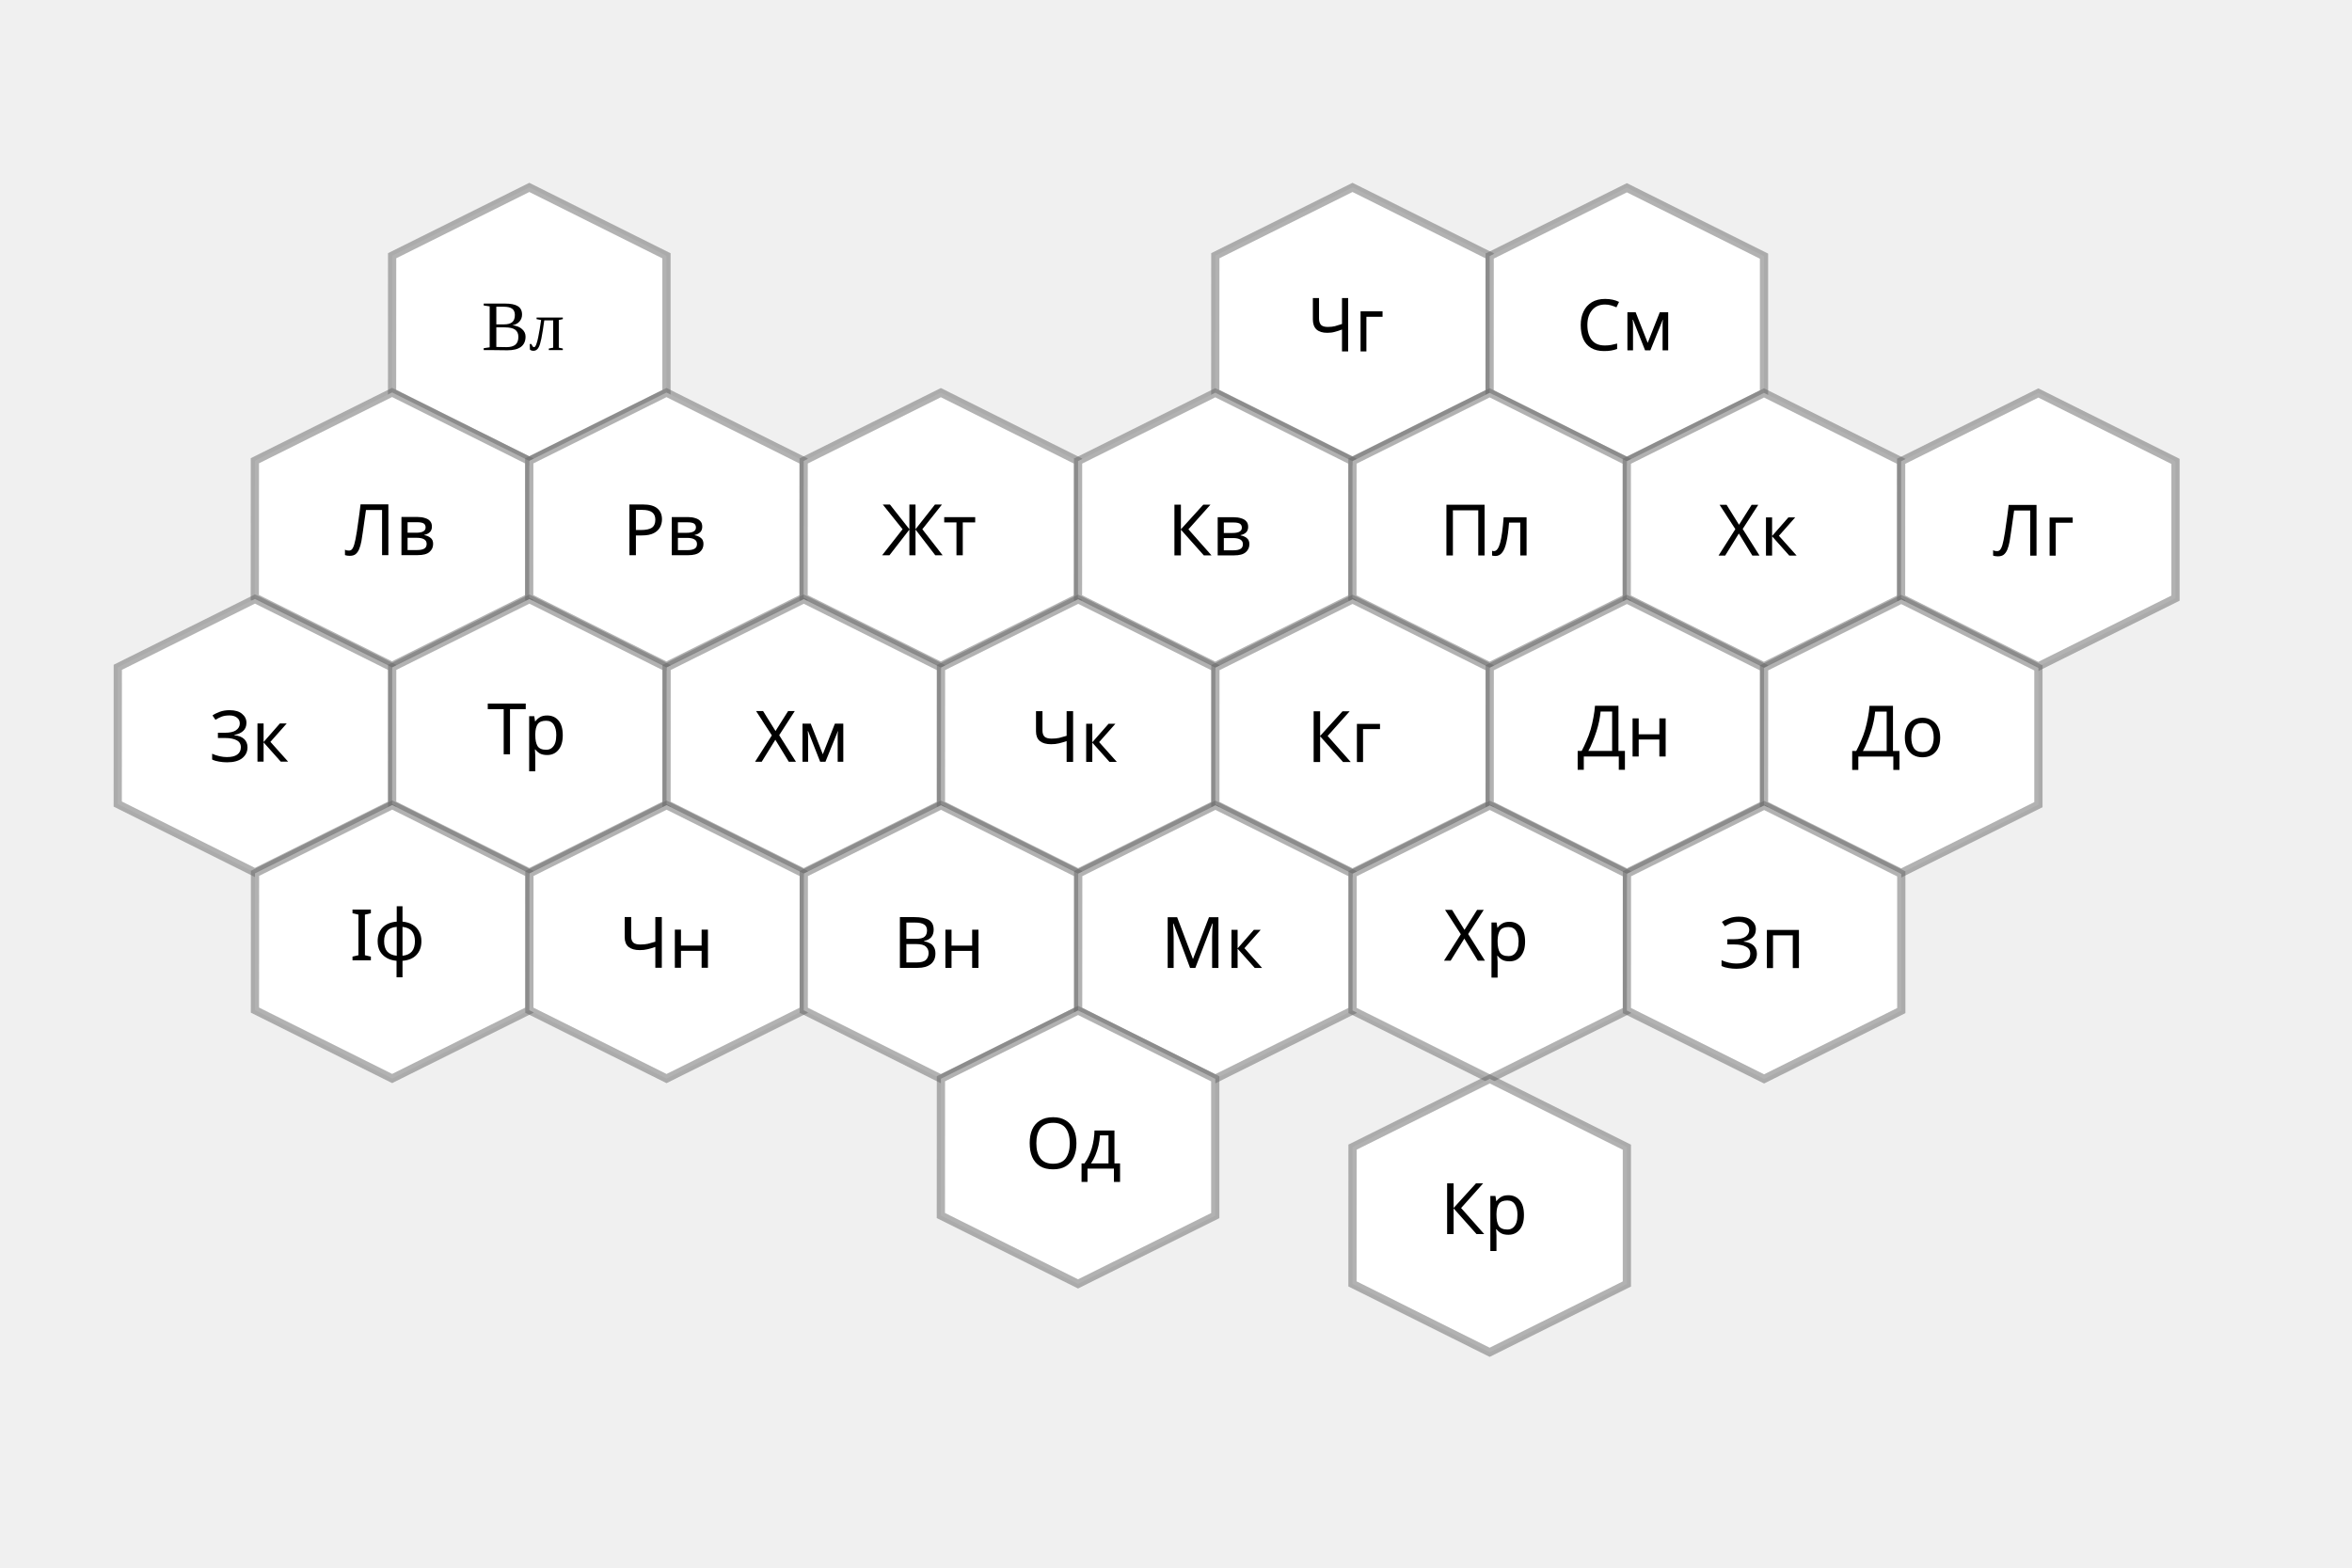
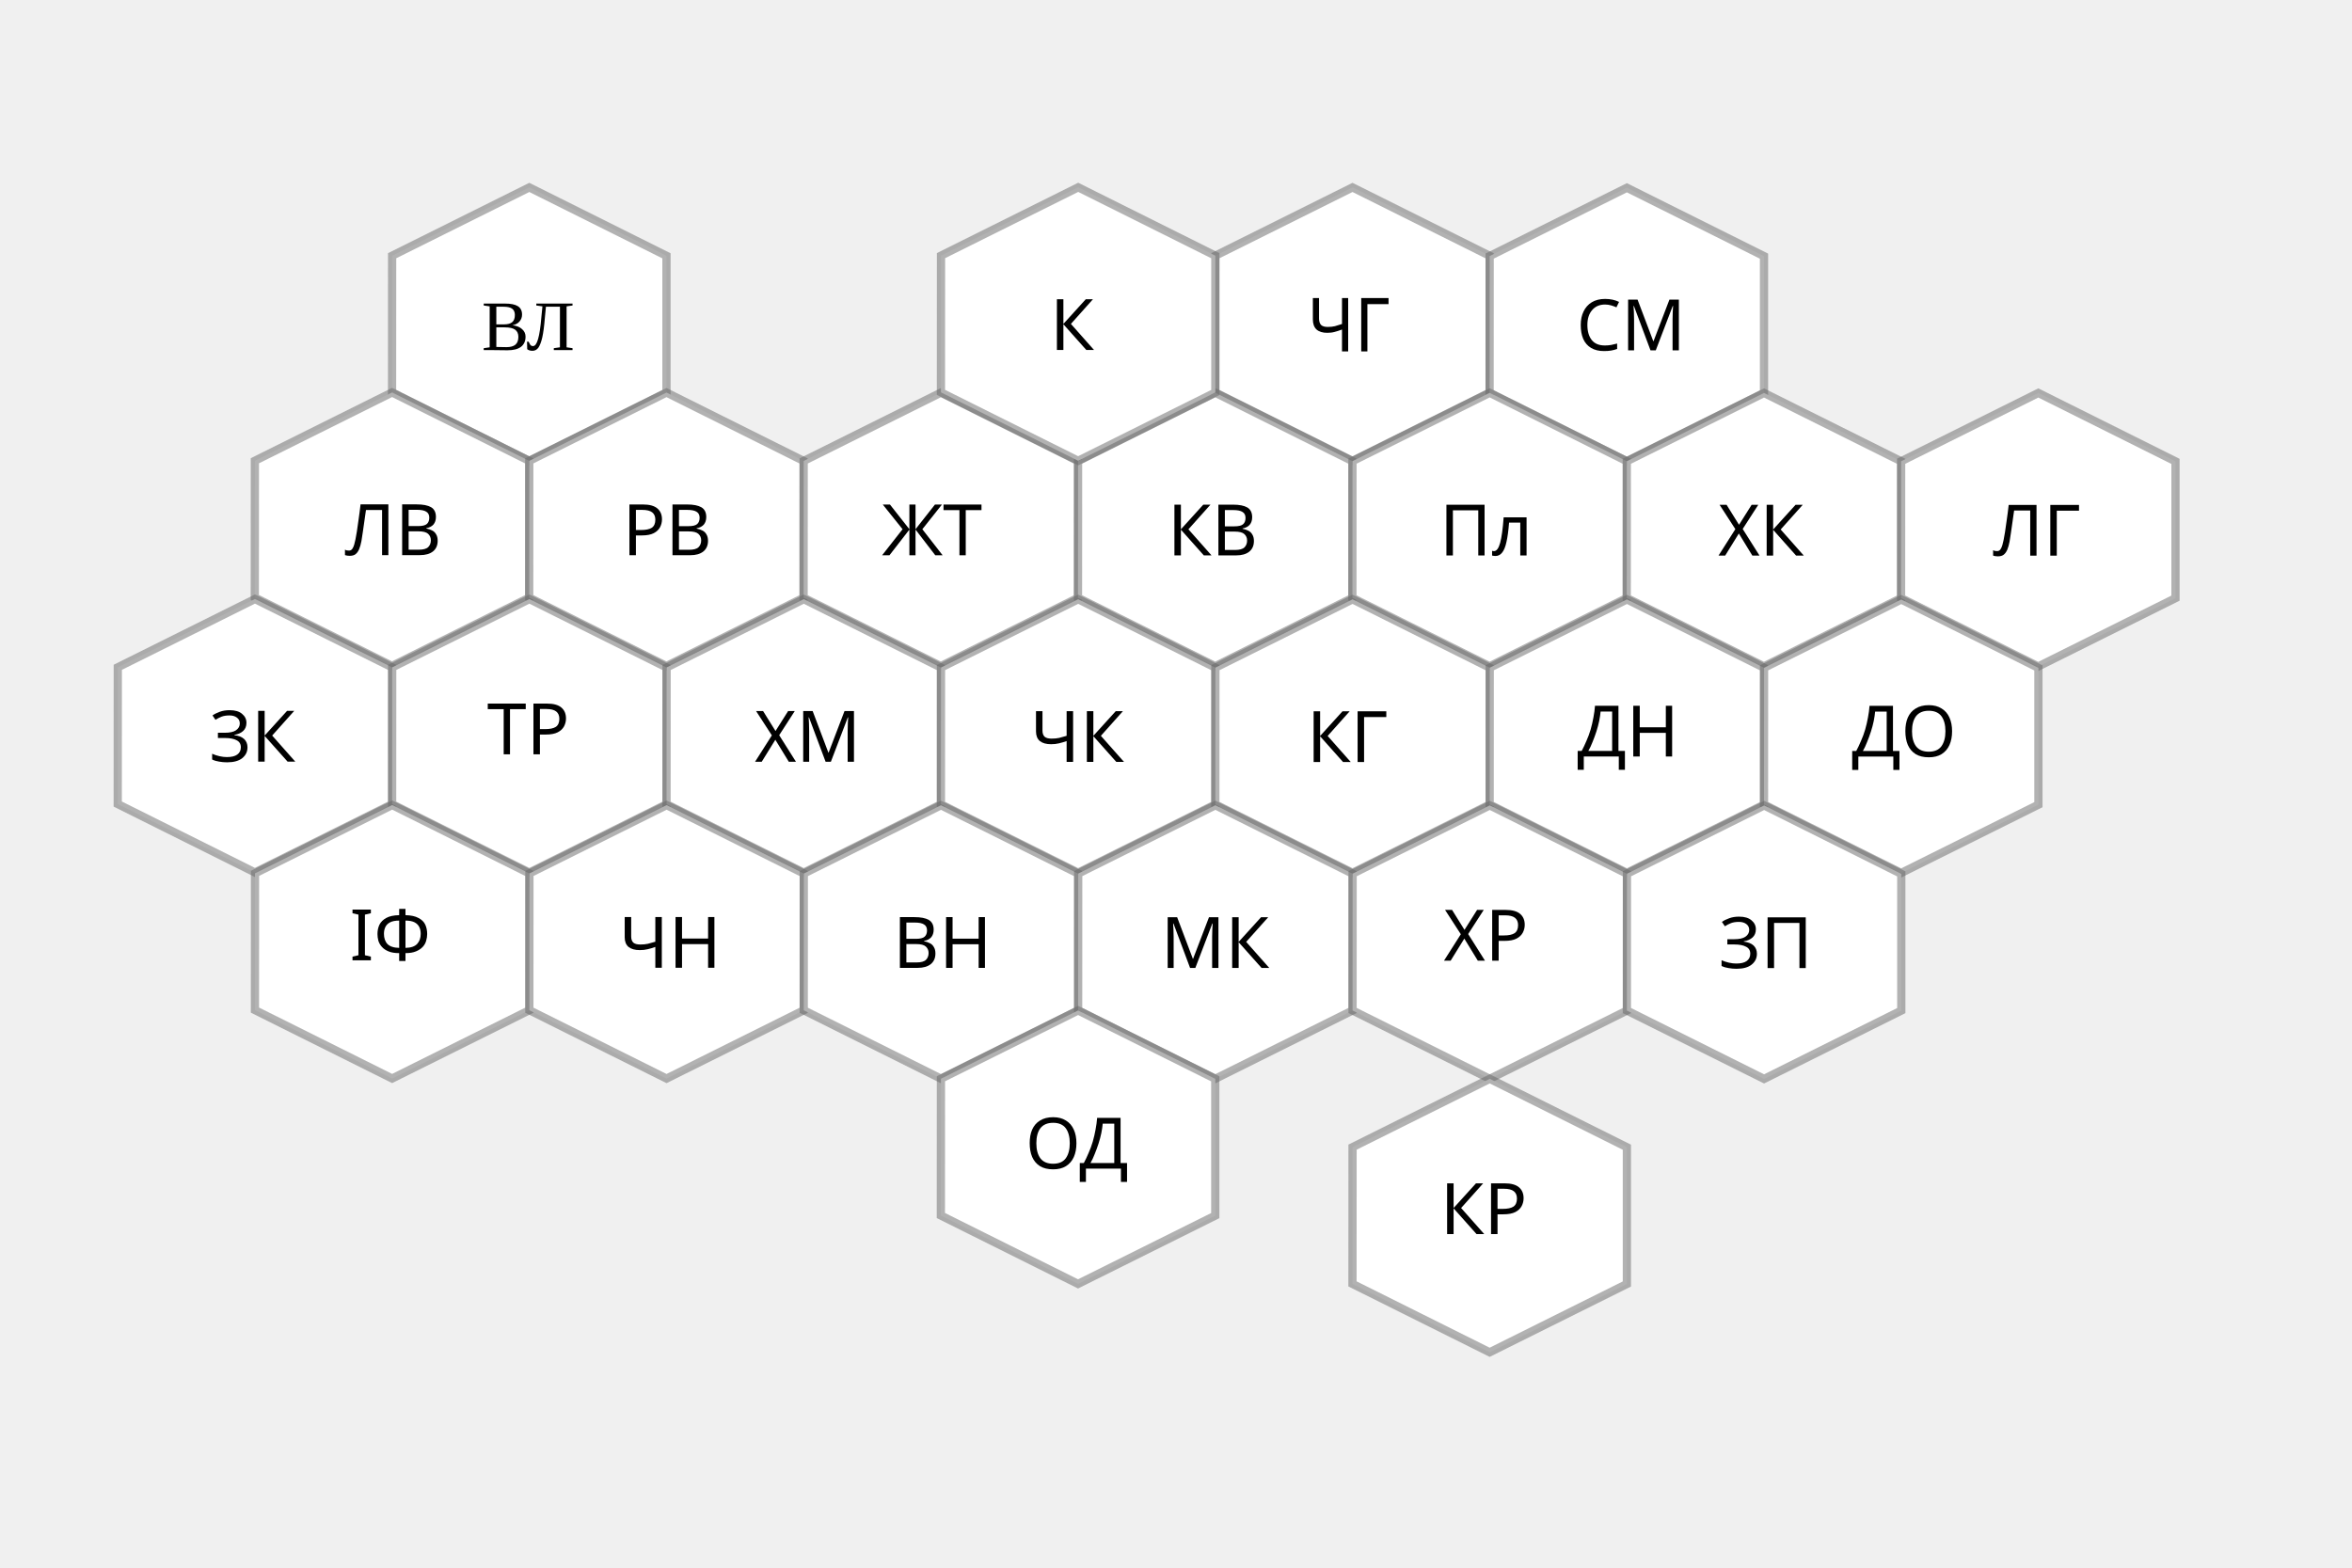
- <svg xmlns="http://www.w3.org/2000/svg" width="300" height="200" viewBox="0 0 210 120">
-   <g data-koatuu="0700000000" class="volynska">
-     <path d="M59.506 12.844v12.213l-12.252 6.1-12.248-6.107.006-12.214 12.248-6.1z" fill="#fff" stroke="#666" stroke-width=".735" stroke-opacity=".5" />
-     <text x="49.996" y="29.918" style="line-height:6.615px" font-size="6.35" transform="translate(-6.994 -8.656)">
-       <tspan x="49.996" y="29.918">Вл</tspan>
+ <svg xmlns="http://www.w3.org/2000/svg" width="300" height="200" viewBox="0 0 210 120" class="svg178">
+   <g data-koatuu="700000000" class="volynska">
+     <path d="M59.506 12.844v12.213l-12.252 6.1-12.248-6.107.006-12.214 12.248-6.1z" fill="#fff" stroke="#666" stroke-width=".735" stroke-opacity=".5" class="path2" />
+     <text x="49.996" y="29.918" style="line-height:6.615px" font-size="6.35" transform="translate(-6.994 -8.656)" class="text6">
+       <tspan x="49.996" y="29.918" class="tspan4">ВЛ</tspan>
    </text>
  </g>
  <g data-koatuu="7400000000" class="chernihivska">
-     <path d="M133.006 12.844v12.213l-12.252 6.1-12.248-6.107.006-12.214 12.248-6.1z" fill="#fff" stroke="#666" stroke-width=".735" stroke-opacity=".5" />
-     <text transform="matrix(.95148 0 0 1.051 7.012 12.336)" y="8.605" x="115.33" style="line-height:9.525px;font-family:sans-serif" font-size="6.35" font-family="sans-serif" letter-spacing="0" word-spacing="0" stroke-width=".529">
-       <tspan style="line-height:9.525px;font-family:sans-serif" y="8.605" x="115.33">Чг</tspan>
+     <path d="M133.006 12.844v12.213l-12.252 6.1-12.248-6.107.006-12.214 12.248-6.1z" fill="#fff" stroke="#666" stroke-width=".735" stroke-opacity=".5" class="path9" />
+     <text transform="matrix(.95148 0 0 1.051 7.012 12.336)" y="8.605" x="115.33" style="line-height:9.525px" font-size="6.35" letter-spacing="0" word-spacing="0" class="text13" font-family="sans-serif" stroke-width=".529">
+       <tspan style="line-height:9.525px" y="8.605" x="115.33" class="tspan11">ЧГ</tspan>
    </text>
  </g>
  <g data-koatuu="5900000000" class="sumska">
-     <path d="M157.5 12.875v12.213l-12.25 6.1L133 25.08l.006-12.213 12.25-6.1z" fill="#fff" stroke="#666" stroke-width=".735" stroke-opacity=".5" />
-     <text y="8.953" x="133.733" style="line-height:14px;font-family:'sans-serif';text-align:start" font-size="6.35" font-family="sans-serif" letter-spacing="0" word-spacing="0" stroke-width=".7" transform="translate(7.012 12.336)">
-       <tspan y="8.953" x="133.733">См</tspan>
+     <path d="M157.5 12.875v12.213l-12.25 6.1L133 25.08l.006-12.213 12.25-6.1z" fill="#fff" stroke="#666" stroke-width=".735" stroke-opacity=".5" class="path16" />
+     <text y="8.953" x="133.733" style="line-height:14px;text-align:start" font-size="6.35" letter-spacing="0" word-spacing="0" transform="translate(7.012 12.336)" class="text20" font-family="sans-serif" stroke-width=".7">
+       <tspan y="8.953" x="133.733" class="tspan18">СМ</tspan>
    </text>
  </g>
  <g data-koatuu="4600000000" class="lvivska">
-     <path d="M47.25 31.156V43.37L35 49.47 22.75 43.36l.007-12.213 12.25-6.1z" fill="#fff" stroke="#666" stroke-width=".735" stroke-opacity=".5" />
-     <text y="27.238" x="23.788" style="line-height:14px;font-family:'sans-serif';text-align:start" font-size="6.35" font-family="sans-serif" letter-spacing="0" word-spacing="0" stroke-width=".7" transform="translate(7.012 12.336)">
-       <tspan y="27.238" x="23.788">Лв</tspan>
+     <path d="M47.25 31.156V43.37L35 49.47l-12.25-6.11.007-12.213 12.25-6.1z" fill="#fff" stroke="#666" stroke-width=".735" stroke-opacity=".5" class="path23" />
+     <text y="27.238" x="23.788" style="line-height:14px;text-align:start" font-size="6.35" letter-spacing="0" word-spacing="0" transform="translate(7.012 12.336)" class="text27" font-family="sans-serif" stroke-width=".7">
+       <tspan y="27.238" x="23.788" class="tspan25">ЛВ</tspan>
    </text>
  </g>
  <g data-koatuu="5600000000" class="rivnenska">
-     <path d="M71.75 31.164v12.214l-12.25 6.1-12.25-6.108.007-12.214 12.25-6.1z" fill="#fff" stroke="#666" stroke-width=".735" stroke-opacity=".5" />
-     <text y="27.246" x="48.578" style="line-height:14px;font-family:'sans-serif';text-align:start" font-size="6.35" font-family="sans-serif" letter-spacing="0" word-spacing="0" stroke-width=".7" transform="translate(7.012 12.336)">
-       <tspan y="27.246" x="48.578">Рв</tspan>
+     <path d="M71.75 31.164v12.214l-12.25 6.1-12.25-6.108.007-12.214 12.25-6.1z" fill="#fff" stroke="#666" stroke-width=".735" stroke-opacity=".5" class="path30" />
+     <text y="27.246" x="48.578" style="line-height:14px;text-align:start" font-size="6.35" letter-spacing="0" word-spacing="0" transform="translate(7.012 12.336)" class="text34" font-family="sans-serif" stroke-width=".7">
+       <tspan y="27.246" x="48.578" class="tspan32">РВ</tspan>
    </text>
  </g>
  <g data-koatuu="1800000000" class="zhytomyrska">
-     <path d="M96.25 31.172v12.213L84 49.485l-12.25-6.107.007-12.214 12.25-6.1z" fill="#fff" stroke="#666" stroke-width=".735" stroke-opacity=".5" />
-     <text y="27.253" x="71.748" style="line-height:14px;font-family:'sans-serif';text-align:start" font-size="6.35" font-family="sans-serif" letter-spacing="0" word-spacing="0" stroke-width=".7" transform="translate(7.012 12.336)">
-       <tspan y="27.253" x="71.748">Жт</tspan>
+     <path d="M96.25 31.172v12.213L84 49.485l-12.25-6.107.007-12.214 12.25-6.1z" fill="#fff" stroke="#666" stroke-width=".735" stroke-opacity=".5" class="path37" />
+     <text y="27.253" x="71.748" style="line-height:14px;text-align:start" font-size="6.35" letter-spacing="0" word-spacing="0" transform="translate(7.012 12.336)" class="text41" font-family="sans-serif" stroke-width=".7">
+       <tspan y="27.253" x="71.748" class="tspan39">ЖТ</tspan>
    </text>
  </g>
  <g data-koatuu="3200000000" class="kyivska">
-     <path d="M120.75 31.18v12.213l-12.25 6.1-12.25-6.108.007-12.213 12.25-6.1z" fill="#fff" stroke="#666" stroke-width=".735" stroke-opacity=".5" />
-     <text y="27.261" x="97.237" style="line-height:14px;font-family:'sans-serif';text-align:start" font-size="6.35" font-family="sans-serif" letter-spacing="0" word-spacing="0" stroke-width=".7" transform="translate(7.012 12.336)">
-       <tspan y="27.261" x="97.237">Кв</tspan>
+     <path d="M120.75 31.18v12.213l-12.25 6.1-12.25-6.108.007-12.213 12.25-6.1z" fill="#fff" stroke="#666" stroke-width=".735" stroke-opacity=".5" class="path44" />
+     <text y="27.261" x="97.237" style="line-height:14px;text-align:start" font-size="6.35" letter-spacing="0" word-spacing="0" transform="translate(7.012 12.336)" class="text48" font-family="sans-serif" stroke-width=".7">
+       <tspan y="27.261" x="97.237" class="tspan46">КВ</tspan>
    </text>
  </g>
  <g data-koatuu="5300000000" class="poltavska">
-     <path d="M145.25 31.187V43.4L133 49.5l-12.25-6.107.007-12.213 12.25-6.1z" fill="#fff" stroke="#666" stroke-width=".735" stroke-opacity=".5" />
-     <text y="27.269" x="121.525" style="line-height:14px;font-family:'sans-serif';text-align:start" font-size="6.35" font-family="sans-serif" letter-spacing="0" word-spacing="0" stroke-width=".7" transform="translate(7.012 12.336)">
-       <tspan y="27.269" x="121.525">Пл</tspan>
+     <path d="M145.25 31.187V43.4L133 49.5l-12.25-6.107.007-12.213 12.25-6.1z" fill="#fff" stroke="#666" stroke-width=".735" stroke-opacity=".5" class="path51" />
+     <text y="27.269" x="121.525" style="line-height:14px;text-align:start" font-size="6.35" font-family="sans-serif" letter-spacing="0" word-spacing="0" stroke-width=".7" transform="translate(7.012 12.336)" class="text55">
+       <tspan y="27.269" x="121.525" class="tspan53">Пл</tspan>
    </text>
  </g>
  <g data-koatuu="6300000000" class="kharkivska">
-     <path d="M169.745 31.195V43.41l-12.25 6.098-12.25-6.107.006-12.213 12.25-6.1z" fill="#fff" stroke="#666" stroke-width=".735" stroke-opacity=".5" />
-     <text y="27.277" x="146.4" style="line-height:14px;font-family:'sans-serif';text-align:start" font-size="6.35" font-family="sans-serif" letter-spacing="0" word-spacing="0" stroke-width=".7" transform="translate(7.012 12.336)">
-       <tspan y="27.277" x="146.4">Хк</tspan>
+     <path d="M169.745 31.195V43.41l-12.25 6.098-12.25-6.107.006-12.21 12.25-6.1z" fill="#fff" stroke="#666" stroke-width=".735" stroke-opacity=".5" class="path58" />
+     <text y="27.277" x="146.4" style="line-height:14px;text-align:start" font-size="6.35" letter-spacing="0" word-spacing="0" transform="translate(7.012 12.336)" class="text62" font-family="sans-serif" stroke-width=".7">
+       <tspan y="27.277" x="146.4" class="tspan60">ХК</tspan>
    </text>
  </g>
  <g data-koatuu="4400000000" class="luhanska">
-     <path d="M194.24 31.203v12.213l-12.252 6.1-12.25-6.107.007-12.215 12.25-6.1z" fill="#fff" stroke="#666" stroke-width=".735" stroke-opacity=".5" />
-     <text y="27.284" x="170.947" style="line-height:14px;font-family:'sans-serif';text-align:start" font-size="6.35" font-family="sans-serif" letter-spacing="0" word-spacing="0" stroke-width=".7" transform="translate(7.012 12.336)">
-       <tspan y="27.284" x="170.947">Лг</tspan>
+     <path d="M194.24 31.203v12.213l-12.252 6.1-12.25-6.107.007-12.217 12.25-6.1z" fill="#fff" stroke="#666" stroke-width=".735" stroke-opacity=".5" class="path65" />
+     <text y="27.284" x="170.947" style="line-height:14px;text-align:start" font-size="6.35" letter-spacing="0" word-spacing="0" transform="translate(7.012 12.336)" class="text69" font-family="sans-serif" stroke-width=".7">
+       <tspan y="27.284" x="170.947" class="tspan67">ЛГ</tspan>
    </text>
  </g>
  <g data-koatuu="2100000000" class="zakarpatska">
-     <path d="M35.012 49.6v12.213l-12.252 6.1-12.248-6.108.006-12.214 12.248-6.098z" fill="#fff" stroke="#666" stroke-width=".735" stroke-opacity=".5" />
-     <text y="45.678" x="11.694" style="line-height:14px;font-family:'sans-serif';text-align:start" font-size="6.35" font-family="sans-serif" letter-spacing="0" word-spacing="0" stroke-width=".7" transform="translate(7.012 12.336)">
-       <tspan y="45.678" x="11.694">Зк</tspan>
+     <path d="M35.012 49.6v12.213l-12.252 6.1-12.248-6.108.006-12.214 12.248-6.096z" fill="#fff" stroke="#666" stroke-width=".735" stroke-opacity=".5" class="path72" />
+     <text y="45.678" x="11.694" style="line-height:14px;text-align:start" font-size="6.35" letter-spacing="0" word-spacing="0" transform="translate(7.012 12.336)" class="text76" font-family="sans-serif" stroke-width=".7">
+       <tspan y="45.678" x="11.694" class="tspan74">ЗК</tspan>
    </text>
  </g>
  <g data-koatuu="2100000000" class="ternopilska">
-     <path d="M59.512 49.607V61.82l-12.252 6.1-12.248-6.107.006-12.214 12.248-6.1z" fill="#fff" stroke="#666" stroke-width=".735" stroke-opacity=".5" />
-     <text y="45.028" x="36.477" style="line-height:14px;font-family:'sans-serif';text-align:start" font-size="6.35" font-family="sans-serif" letter-spacing="0" word-spacing="0" stroke-width=".7" transform="translate(7.012 12.336)">
-       <tspan y="45.028" x="36.477">Тр</tspan>
+     <path d="M59.512 49.607V61.82l-12.252 6.1-12.248-6.107.006-12.214 12.248-6.1z" fill="#fff" stroke="#666" stroke-width=".735" stroke-opacity=".5" class="path79" />
+     <text y="45.028" x="36.477" style="line-height:14px;text-align:start" font-size="6.35" letter-spacing="0" word-spacing="0" transform="translate(7.012 12.336)" class="text83" font-family="sans-serif" stroke-width=".7">
+       <tspan y="45.028" x="36.477" class="tspan81">ТР</tspan>
    </text>
  </g>
  <g data-koatuu="6800000000" class="khmelnytska">
-     <path d="M84.012 49.615v12.213l-12.252 6.1-12.248-6.108.006-12.213 12.248-6.1z" fill="#fff" stroke="#666" stroke-width=".735" stroke-opacity=".5" />
-     <text y="45.696" x="60.372" style="line-height:14px;font-family:'sans-serif';text-align:start" font-size="6.35" font-family="sans-serif" letter-spacing="0" word-spacing="0" stroke-width=".7" transform="translate(7.012 12.336)">
-       <tspan y="45.696" x="60.372">Хм</tspan>
+     <path d="M84.012 49.615v12.213l-12.252 6.1-12.248-6.108.006-12.213 12.248-6.1z" fill="#fff" stroke="#666" stroke-width=".735" stroke-opacity=".5" class="path86" />
+     <text y="45.696" x="60.372" style="line-height:14px;text-align:start" font-size="6.35" letter-spacing="0" word-spacing="0" transform="translate(7.012 12.336)" class="text90" font-family="sans-serif" stroke-width=".7">
+       <tspan y="45.696" x="60.372" class="tspan88">ХМ</tspan>
    </text>
  </g>
  <g data-koatuu="7100000000" class="cherkaska">
-     <path d="M108.512 49.622v12.214l-12.252 6.1-12.248-6.108.006-12.213 12.248-6.1z" fill="#fff" stroke="#666" stroke-width=".735" stroke-opacity=".5" />
-     <text y="45.704" x="84.99" style="line-height:14px;font-family:'sans-serif';text-align:start" font-size="6.35" font-family="sans-serif" letter-spacing="0" word-spacing="0" stroke-width=".7" transform="translate(7.012 12.336)">
-       <tspan y="45.704" x="84.99">Чк</tspan>
+     <path d="M108.512 49.622v12.214l-12.252 6.1-12.248-6.108.006-12.213 12.248-6.1z" fill="#fff" stroke="#666" stroke-width=".735" stroke-opacity=".5" class="path93" />
+     <text y="45.704" x="84.99" style="line-height:14px;text-align:start" font-size="6.35" letter-spacing="0" word-spacing="0" transform="translate(7.012 12.336)" class="text97" font-family="sans-serif" stroke-width=".7">
+       <tspan y="45.704" x="84.99" class="tspan95">ЧК</tspan>
    </text>
  </g>
  <g data-koatuu="3500000000" class="kirovogradska">
-     <path d="M133.012 49.63v12.214l-12.252 6.1-12.248-6.108.006-12.214 12.248-6.1z" fill="#fff" stroke="#666" stroke-width=".735" stroke-opacity=".5" />
-     <text y="45.712" x="109.668" style="line-height:14px;font-family:'sans-serif';text-align:start" font-size="6.35" font-family="sans-serif" letter-spacing="0" word-spacing="0" stroke-width=".7" transform="translate(7.012 12.336)">
-       <tspan y="45.712" x="109.668">Кг</tspan>
+     <path d="M133.012 49.63v12.214l-12.252 6.1-12.248-6.108.006-12.214 12.248-6.1z" fill="#fff" stroke="#666" stroke-width=".735" stroke-opacity=".5" class="path100" />
+     <text y="45.712" x="109.668" style="line-height:14px;text-align:start" font-size="6.35" letter-spacing="0" word-spacing="0" transform="translate(7.012 12.336)" class="text104" font-family="sans-serif" stroke-width=".7">
+       <tspan y="45.712" x="109.668" class="tspan102">КГ</tspan>
    </text>
  </g>
  <g data-koatuu="1200000000" class="dnipropetrovska">
-     <path d="M157.506 49.638V61.85l-12.25 6.1-12.25-6.106.006-12.214 12.25-6.1z" fill="#fff" stroke="#666" stroke-width=".735" stroke-opacity=".5" />
-     <text y="45.222" x="133.819" style="line-height:14px;font-family:'sans-serif';text-align:start" font-size="6.35" font-family="sans-serif" letter-spacing="0" word-spacing="0" stroke-width=".7" transform="translate(7.012 12.336)">
-       <tspan y="45.222" x="133.819">Дн</tspan>
+     <path d="M157.506 49.638V61.85l-12.25 6.1-12.25-6.106.006-12.214 12.25-6.1z" fill="#fff" stroke="#666" stroke-width=".735" stroke-opacity=".5" class="path107" />
+     <text y="45.222" x="133.819" style="line-height:14px;text-align:start" font-size="6.35" letter-spacing="0" word-spacing="0" transform="translate(7.012 12.336)" class="text111" font-family="sans-serif" stroke-width=".7">
+       <tspan y="45.222" x="133.819" class="tspan109">ДН</tspan>
    </text>
  </g>
  <g data-koatuu="1400000000" class="donetska">
-     <path d="M182 49.646V61.86l-12.252 6.098L157.5 61.85l.006-12.212 12.248-6.1z" fill="#fff" stroke="#666" stroke-width=".735" stroke-opacity=".5" />
-     <text y="45.23" x="158.332" style="line-height:14px;font-family:'sans-serif';text-align:start" font-size="6.35" font-family="sans-serif" letter-spacing="0" word-spacing="0" stroke-width=".7" transform="translate(7.012 12.336)">
-       <tspan y="45.23" x="158.332">До</tspan>
+     <path d="M182 49.646V61.86l-12.252 6.098L157.5 61.85l.006-12.212 12.248-6.1z" fill="#fff" stroke="#666" stroke-width=".735" stroke-opacity=".5" class="path114" />
+     <text y="45.23" x="158.332" style="line-height:14px;text-align:start" font-size="6.35" letter-spacing="0" word-spacing="0" transform="translate(7.012 12.336)" class="text118" font-family="sans-serif" stroke-width=".7">
+       <tspan y="45.23" x="158.332" class="tspan116">ДО</tspan>
    </text>
  </g>
  <g data-koatuu="2600000000" class="ivano-frankivska">
-     <path d="M47.263 68v12.214l-12.25 6.1-12.25-6.108.006-12.214 12.248-6.1z" fill="#fff" stroke="#666" stroke-width=".735" stroke-opacity=".5" />
-     <text y="63.421" x="24.212" style="line-height:14px;font-family:'sans-serif';text-align:start" font-size="6.35" font-family="sans-serif" letter-spacing="0" word-spacing="0" stroke-width=".7" transform="translate(7.012 12.336)">
-       <tspan y="63.421" x="24.212">Іф</tspan>
+     <path d="M47.263 68v12.214l-12.25 6.1-12.25-6.108.006-12.214 12.246-6.1z" fill="#fff" stroke="#666" stroke-width=".735" stroke-opacity=".5" class="path121" />
+     <text y="63.421" x="24.212" style="line-height:14px;text-align:start" font-size="6.35" letter-spacing="0" word-spacing="0" transform="translate(7.012 12.336)" class="text125" font-family="sans-serif" stroke-width=".7">
+       <tspan y="63.421" x="24.212" class="tspan123">ІФ</tspan>
    </text>
  </g>
-   <g data-koatuu="7400000000" class="chernihivska">
-     <path d="M71.763 68.008V80.22l-12.25 6.1-12.25-6.106L47.27 68l12.248-6.1z" fill="#fff" stroke="#666" stroke-width=".735" stroke-opacity=".5" />
-     <text y="64.089" x="48.266" style="line-height:14px;font-family:'sans-serif';text-align:start" font-size="6.35" font-family="sans-serif" letter-spacing="0" word-spacing="0" stroke-width=".7" transform="translate(7.012 12.336)">
-       <tspan y="64.089" x="48.266">Чн</tspan>
+   <g data-koatuu="7400000000" class="g134">
+     <path d="M71.763 68.008V80.22l-12.25 6.1-12.25-6.106L47.27 68l12.248-6.1z" class="path128" stroke-opacity=".5" stroke-width=".735" stroke="#666" fill="#fff" />
+     <text y="64.089" x="48.266" style="line-height:14px;text-align:start" font-size="6.35" letter-spacing="0" word-spacing="0" transform="translate(7.012 12.336)" class="text132" font-family="sans-serif" stroke-width=".7">
+       <tspan y="64.089" x="48.266" class="tspan130">ЧН</tspan>
    </text>
  </g>
-   <g data-koatuu="0500000000" class="vinnytska">
-     <path d="M96.263 68.015V80.23l-12.25 6.098-12.25-6.107.006-12.212 12.248-6.1z" fill="#fff" stroke="#666" stroke-width=".735" stroke-opacity=".5" />
-     <text y="64.097" x="72.726" style="line-height:14px;font-family:'sans-serif';text-align:start" font-size="6.35" font-family="sans-serif" letter-spacing="0" word-spacing="0" stroke-width=".7" transform="translate(7.012 12.336)">
-       <tspan y="64.097" x="72.726">Вн</tspan>
+   <g data-koatuu="500000000" class="vinnytska">
+     <path d="M96.263 68.015V80.23l-12.25 6.098-12.25-6.107.006-12.21 12.246-6.1z" fill="#fff" stroke="#666" stroke-width=".735" stroke-opacity=".5" class="path136" />
+     <text y="64.097" x="72.726" style="line-height:14px;text-align:start" font-size="6.35" letter-spacing="0" word-spacing="0" transform="translate(7.012 12.336)" class="text140" font-family="sans-serif" stroke-width=".7">
+       <tspan y="64.097" x="72.726" class="tspan138">ВН</tspan>
    </text>
  </g>
  <g data-koatuu="4800000000" class="mykolaivska">
-     <path d="M120.763 68.023v12.214l-12.25 6.1-12.25-6.108.006-12.215 12.248-6.1z" fill="#fff" stroke="#666" stroke-width=".735" stroke-opacity=".5" />
-     <text y="64.105" x="96.637" style="line-height:14px;font-family:'sans-serif';text-align:start" font-size="6.35" font-family="sans-serif" letter-spacing="0" word-spacing="0" stroke-width=".7" transform="translate(7.012 12.336)">
-       <tspan y="64.105" x="96.637">Мк</tspan>
+     <path d="M120.763 68.023v12.214l-12.25 6.1-12.25-6.108.006-12.217 12.246-6.1z" fill="#fff" stroke="#666" stroke-width=".735" stroke-opacity=".5" class="path143" />
+     <text y="64.105" x="96.637" style="line-height:14px;text-align:start" font-size="6.35" letter-spacing="0" word-spacing="0" transform="translate(7.012 12.336)" class="text147" font-family="sans-serif" stroke-width=".7">
+       <tspan y="64.105" x="96.637" class="tspan145">МК</tspan>
    </text>
  </g>
  <g data-koatuu="6500000000" class="khersonska">
-     <path d="M145.263 68.03v12.215l-12.25 6.1-12.25-6.108.006-12.214 12.248-6.1z" fill="#fff" stroke="#666" stroke-width=".735" stroke-opacity=".5" />
-     <text y="63.452" x="121.888" style="line-height:14px;font-family:'sans-serif';text-align:start" font-size="6.35" font-family="sans-serif" letter-spacing="0" word-spacing="0" stroke-width=".7" transform="translate(7.012 12.336)">
-       <tspan y="63.452" x="121.888">Хр</tspan>
+     <path d="M145.263 68.03v12.215l-12.25 6.1-12.25-6.108.006-12.214 12.246-6.1z" fill="#fff" stroke="#666" stroke-width=".735" stroke-opacity=".5" class="path150" />
+     <text y="63.452" x="121.888" style="line-height:14px;text-align:start" font-size="6.35" letter-spacing="0" word-spacing="0" transform="translate(7.012 12.336)" class="text154" font-family="sans-serif" stroke-width=".7">
+       <tspan y="63.452" x="121.888" class="tspan152">ХР</tspan>
    </text>
  </g>
  <g data-koatuu="2300000000" class="zaporizka">
-     <path d="M169.757 68.04V80.25l-12.25 6.1-12.25-6.107.006-12.214 12.25-6.098z" fill="#fff" stroke="#666" stroke-width=".735" stroke-opacity=".5" />
-     <text y="64.117" x="146.465" style="line-height:14px;font-family:'sans-serif';text-align:start" font-size="6.35" font-family="sans-serif" letter-spacing="0" word-spacing="0" stroke-width=".7" transform="translate(7.012 12.336)">
-       <tspan y="64.117" x="146.465">Зп</tspan>
+     <path d="M169.757 68.04v12.21l-12.25 6.1-12.25-6.107.006-12.214 12.25-6.1z" fill="#fff" stroke="#666" stroke-width=".735" stroke-opacity=".5" class="path157" />
+     <text y="64.117" x="146.465" style="line-height:14px;text-align:start" font-size="6.35" letter-spacing="0" word-spacing="0" transform="translate(7.012 12.336)" class="text161" font-family="sans-serif" stroke-width=".7">
+       <tspan y="64.117" x="146.465" class="tspan159">ЗП</tspan>
    </text>
  </g>
  <g data-koatuu="5100000000" class="odeska">
-     <path d="M108.506 86.344v12.213l-12.252 6.1-12.248-6.107.006-12.214 12.248-6.1z" fill="#fff" stroke="#666" stroke-width=".735" stroke-opacity=".5" />
-     <text y="82.028" x="84.537" style="line-height:14px;font-family:'sans-serif';text-align:start" font-size="6.35" font-family="sans-serif" letter-spacing="0" word-spacing="0" stroke-width=".7" transform="translate(7.012 12.336)">
-       <tspan y="82.028" x="84.537">Од</tspan>
+     <path d="M108.506 86.344v12.213l-12.252 6.1-12.248-6.107.006-12.214 12.248-6.1z" fill="#fff" stroke="#666" stroke-width=".735" stroke-opacity=".5" class="path164" />
+     <text y="82.028" x="84.537" style="line-height:14px;text-align:start" font-size="6.35" letter-spacing="0" word-spacing="0" transform="translate(7.012 12.336)" class="text168" font-family="sans-serif" stroke-width=".7">
+       <tspan y="82.028" x="84.537" class="tspan166">ОД</tspan>
    </text>
  </g>
-   <g data-koatuu="0100000000" class="ark">
-     <path d="M145.257 92.45v12.214l-12.25 6.1-12.25-6.108.006-12.213 12.25-6.1z" fill="#fff" stroke="#666" stroke-width=".735" stroke-opacity=".5" />
-     <text y="87.872" x="121.585" style="line-height:14px;font-family:'sans-serif';text-align:start" font-size="6.35" font-family="sans-serif" letter-spacing="0" word-spacing="0" stroke-width=".7" transform="translate(7.012 12.336)">
-       <tspan y="87.872" x="121.585">Кр</tspan>
+   <g data-koatuu="100000000" class="ark">
+     <path d="M145.257 92.45v12.214l-12.25 6.1-12.25-6.108.006-12.213 12.25-6.1z" fill="#fff" stroke="#666" stroke-width=".735" stroke-opacity=".5" class="path171" />
+     <text y="87.872" x="121.585" style="line-height:14px;text-align:start" font-size="6.35" letter-spacing="0" word-spacing="0" transform="translate(7.012 12.336)" class="text175" font-family="sans-serif" stroke-width=".7">
+       <tspan y="87.872" x="121.585" class="tspan173">КР</tspan>
+     </text>
+   </g>
+   <g data-koatuu="100000000" class="kyiv">
+     <path class="path44" d="M108.512 12.836V25.05l-12.25 6.1-12.25-6.11.007-12.212 12.25-6.1z" fill="#fff" stroke="#666" stroke-width=".735" stroke-opacity=".5" />
+     <text style="line-height:14px;text-align:start" font-size="6.35" x="93.758" y="21.253" font-family="sans-serif" stroke-width=".7">
+       <tspan class="tspan46" x="93.758" y="21.253">К</tspan>
    </text>
  </g>
</svg>
